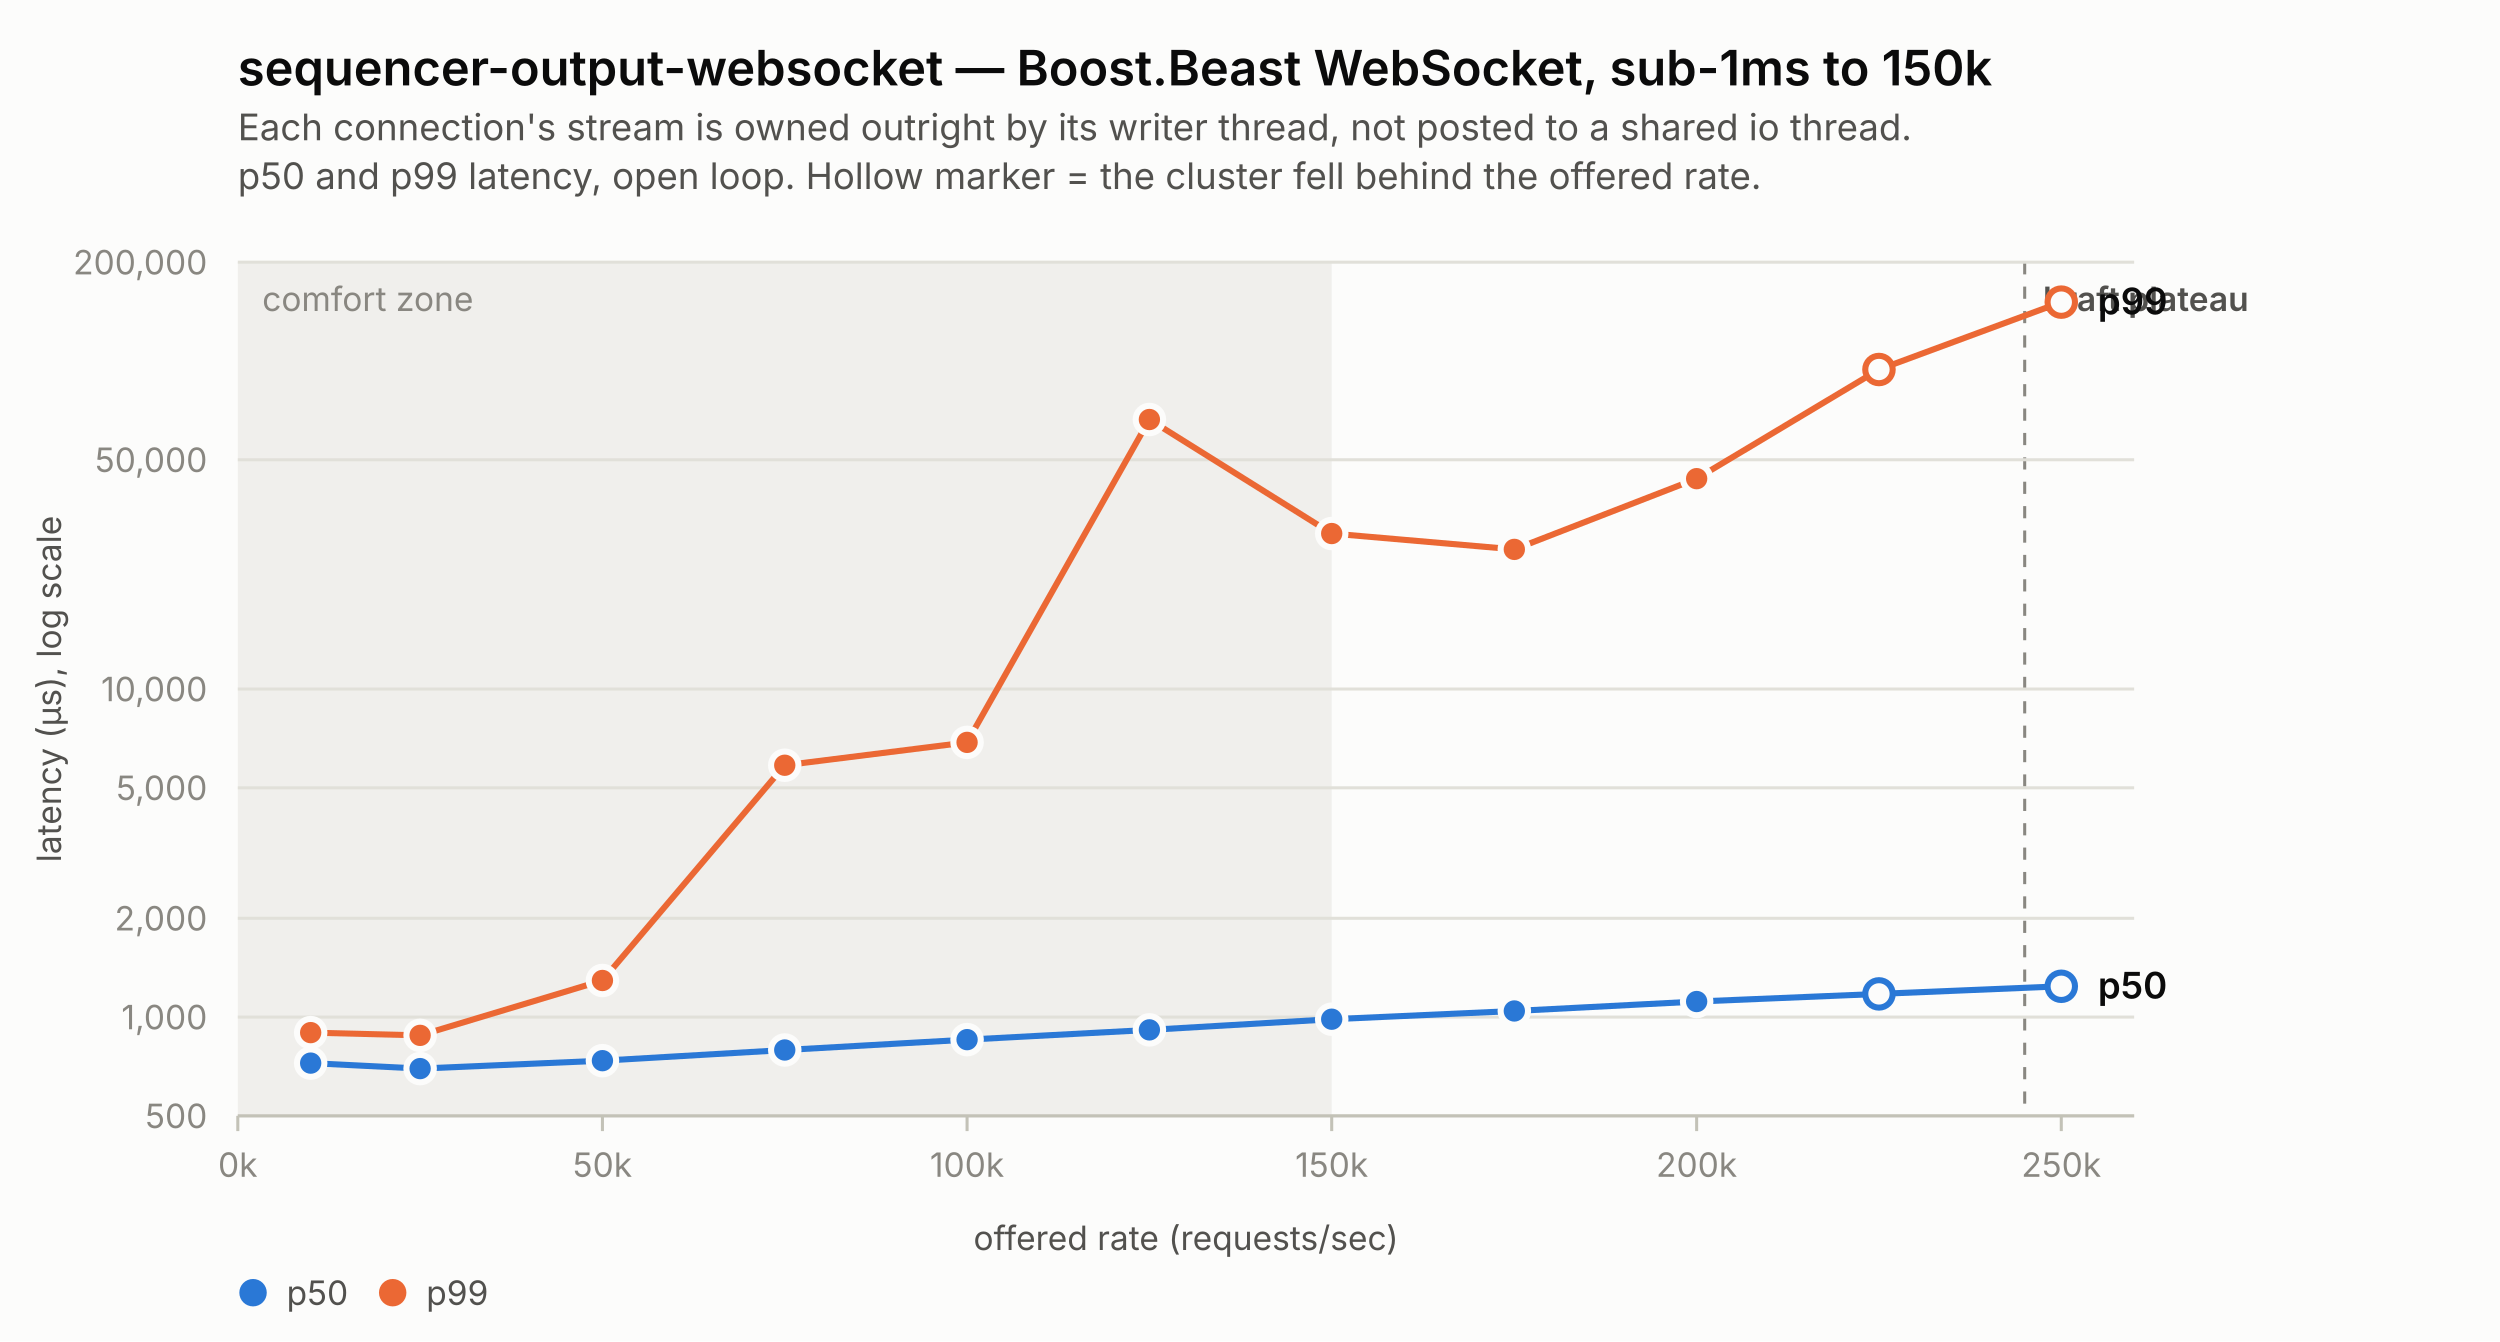
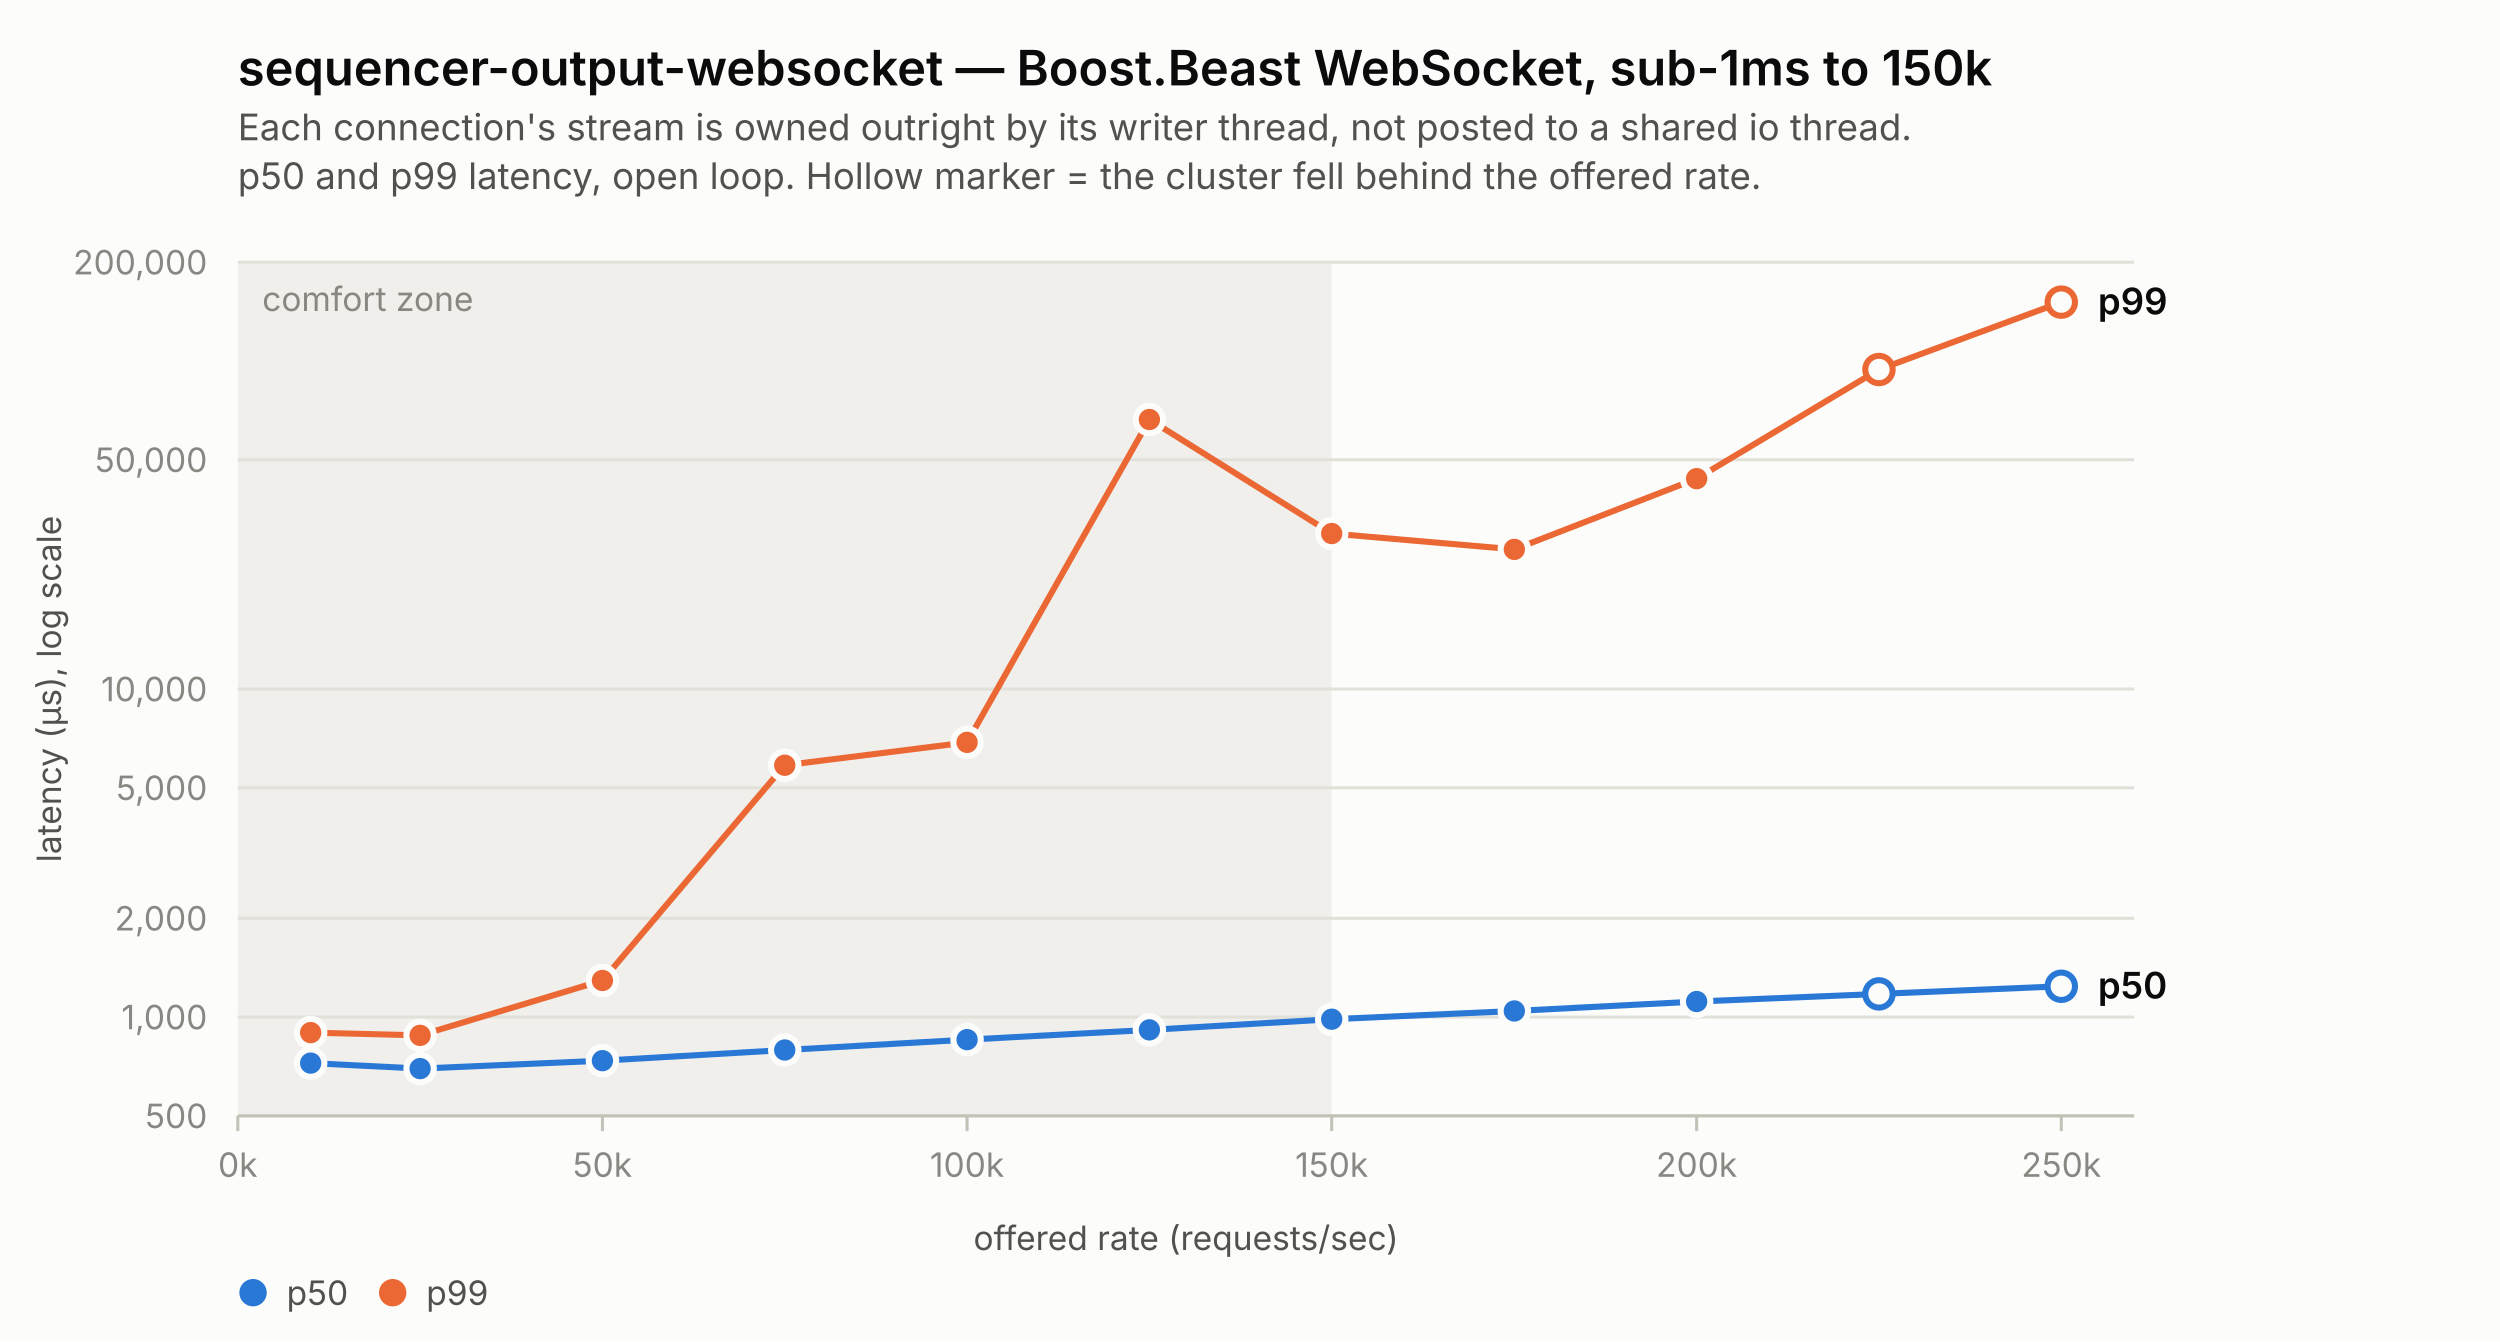
<svg xmlns="http://www.w3.org/2000/svg" width="820" height="440" viewBox="0 0 820 440" font-family="system-ui,-apple-system,&quot;Segoe UI&quot;,sans-serif" role="img" aria-label="sequencer-output-websocket — Boost.Beast WebSocket, sub-1ms to 150k">
  <rect width="820" height="440" fill="#fcfcfb" />
  <text x="78" y="28" font-size="16" font-weight="600" fill="#0b0b0b">sequencer-output-websocket — Boost.Beast WebSocket, sub-1ms to 150k</text>
  <text x="78" y="46" font-size="12" fill="#52514e">Each connection's stream is owned outright by its writer thread, not posted to a shared io thread.</text>
  <text x="78" y="62" font-size="12" fill="#52514e">p50 and p99 latency, open loop. Hollow marker = the cluster fell behind the offered rate.</text>
  <rect x="78" y="86" width="358.8" height="280" fill="#f0efec" />
  <text x="86" y="102" font-size="11" fill="#898781">comfort zone</text>
-   <line x1="664.1" y1="86" x2="664.1" y2="366" stroke="#898781" stroke-width="1" stroke-dasharray="4 4" />
-   <text x="670.1" y="102" font-size="11" font-weight="600" fill="#52514e">braft plateau</text>
  <line x1="78" y1="366.0" x2="700" y2="366.0" stroke="#e1e0d9" stroke-width="1" />
  <text x="68" y="370.0" font-size="11" fill="#898781" text-anchor="end">500</text>
  <line x1="78" y1="333.6" x2="700" y2="333.6" stroke="#e1e0d9" stroke-width="1" />
  <text x="68" y="337.6" font-size="11" fill="#898781" text-anchor="end">1,000</text>
  <line x1="78" y1="301.2" x2="700" y2="301.2" stroke="#e1e0d9" stroke-width="1" />
  <text x="68" y="305.2" font-size="11" fill="#898781" text-anchor="end">2,000</text>
  <line x1="78" y1="258.4" x2="700" y2="258.4" stroke="#e1e0d9" stroke-width="1" />
  <text x="68" y="262.4" font-size="11" fill="#898781" text-anchor="end">5,000</text>
  <line x1="78" y1="226.0" x2="700" y2="226.0" stroke="#e1e0d9" stroke-width="1" />
  <text x="68" y="230.0" font-size="11" fill="#898781" text-anchor="end">10,000</text>
  <line x1="78" y1="150.8" x2="700" y2="150.8" stroke="#e1e0d9" stroke-width="1" />
  <text x="68" y="154.8" font-size="11" fill="#898781" text-anchor="end">50,000</text>
  <line x1="78" y1="86.0" x2="700" y2="86.0" stroke="#e1e0d9" stroke-width="1" />
  <text x="68" y="90.0" font-size="11" fill="#898781" text-anchor="end">200,000</text>
  <text x="20" y="226" font-size="11" fill="#52514e" text-anchor="middle" transform="rotate(-90 20 226)">latency (µs), log scale</text>
  <line x1="78" y1="366" x2="700" y2="366" stroke="#c3c2b7" stroke-width="1" />
  <line x1="78.0" y1="366" x2="78.0" y2="371" stroke="#c3c2b7" stroke-width="1" />
  <text x="78.0" y="386" font-size="11" fill="#898781" text-anchor="middle">0k</text>
  <line x1="197.6" y1="366" x2="197.6" y2="371" stroke="#c3c2b7" stroke-width="1" />
  <text x="197.6" y="386" font-size="11" fill="#898781" text-anchor="middle">50k</text>
  <line x1="317.2" y1="366" x2="317.2" y2="371" stroke="#c3c2b7" stroke-width="1" />
  <text x="317.2" y="386" font-size="11" fill="#898781" text-anchor="middle">100k</text>
  <line x1="436.8" y1="366" x2="436.8" y2="371" stroke="#c3c2b7" stroke-width="1" />
  <text x="436.8" y="386" font-size="11" fill="#898781" text-anchor="middle">150k</text>
  <line x1="556.5" y1="366" x2="556.5" y2="371" stroke="#c3c2b7" stroke-width="1" />
  <text x="556.5" y="386" font-size="11" fill="#898781" text-anchor="middle">200k</text>
  <line x1="676.1" y1="366" x2="676.1" y2="371" stroke="#c3c2b7" stroke-width="1" />
  <text x="676.1" y="386" font-size="11" fill="#898781" text-anchor="middle">250k</text>
  <text x="389" y="410" font-size="11" fill="#52514e" text-anchor="middle">offered rate (requests/sec)</text>
  <defs>
    <clipPath id="plot">
      <rect x="72" y="80" width="634" height="292" />
    </clipPath>
  </defs>
  <g clip-path="url(#plot)">
    <path d="M101.9,338.7 L137.8,339.6 L197.6,321.6 L257.4,251.0 L317.2,243.5 L377.0,137.6 L436.8,175.0 L496.7,180.2 L556.5,157.0 L616.3,121.2 L676.1,99.1" fill="none" stroke="#eb6834" stroke-width="2" stroke-linejoin="round" stroke-linecap="round" />
    <circle cx="101.9" cy="338.7" r="4.5" fill="#eb6834" stroke="#fcfcfb" stroke-width="2" />
    <circle cx="137.8" cy="339.6" r="4.5" fill="#eb6834" stroke="#fcfcfb" stroke-width="2" />
    <circle cx="197.6" cy="321.6" r="4.5" fill="#eb6834" stroke="#fcfcfb" stroke-width="2" />
    <circle cx="257.4" cy="251.0" r="4.5" fill="#eb6834" stroke="#fcfcfb" stroke-width="2" />
    <circle cx="317.2" cy="243.5" r="4.5" fill="#eb6834" stroke="#fcfcfb" stroke-width="2" />
    <circle cx="377.0" cy="137.6" r="4.5" fill="#eb6834" stroke="#fcfcfb" stroke-width="2" />
    <circle cx="436.8" cy="175.0" r="4.5" fill="#eb6834" stroke="#fcfcfb" stroke-width="2" />
    <circle cx="496.7" cy="180.2" r="4.5" fill="#eb6834" stroke="#fcfcfb" stroke-width="2" />
    <circle cx="556.5" cy="157.0" r="4.5" fill="#eb6834" stroke="#fcfcfb" stroke-width="2" />
    <circle cx="616.3" cy="121.2" r="4.5" fill="#fcfcfb" stroke="#eb6834" stroke-width="2" />
    <circle cx="676.1" cy="99.1" r="4.5" fill="#fcfcfb" stroke="#eb6834" stroke-width="2" />
    <path d="M101.9,348.7 L137.8,350.5 L197.6,347.9 L257.4,344.4 L317.2,341.0 L377.0,337.8 L436.8,334.3 L496.7,331.6 L556.5,328.5 L616.3,326.0 L676.1,323.5" fill="none" stroke="#2a78d6" stroke-width="2" stroke-linejoin="round" stroke-linecap="round" />
    <circle cx="101.9" cy="348.7" r="4.5" fill="#2a78d6" stroke="#fcfcfb" stroke-width="2" />
    <circle cx="137.8" cy="350.5" r="4.5" fill="#2a78d6" stroke="#fcfcfb" stroke-width="2" />
    <circle cx="197.6" cy="347.9" r="4.5" fill="#2a78d6" stroke="#fcfcfb" stroke-width="2" />
    <circle cx="257.4" cy="344.4" r="4.5" fill="#2a78d6" stroke="#fcfcfb" stroke-width="2" />
    <circle cx="317.2" cy="341.0" r="4.5" fill="#2a78d6" stroke="#fcfcfb" stroke-width="2" />
    <circle cx="377.0" cy="337.8" r="4.5" fill="#2a78d6" stroke="#fcfcfb" stroke-width="2" />
    <circle cx="436.8" cy="334.3" r="4.5" fill="#2a78d6" stroke="#fcfcfb" stroke-width="2" />
    <circle cx="496.7" cy="331.6" r="4.5" fill="#2a78d6" stroke="#fcfcfb" stroke-width="2" />
    <circle cx="556.5" cy="328.5" r="4.5" fill="#2a78d6" stroke="#fcfcfb" stroke-width="2" />
    <circle cx="616.3" cy="326.0" r="4.5" fill="#fcfcfb" stroke="#2a78d6" stroke-width="2" />
    <circle cx="676.1" cy="323.5" r="4.5" fill="#fcfcfb" stroke="#2a78d6" stroke-width="2" />
  </g>
  <text x="688.1" y="103.1" font-size="12" font-weight="600" fill="#0b0b0b">p99</text>
  <text x="688.1" y="327.5" font-size="12" font-weight="600" fill="#0b0b0b">p50</text>
  <circle cx="83" cy="424" r="4.5" fill="#2a78d6" />
  <text x="94" y="428" font-size="11" fill="#52514e">p50</text>
  <circle cx="128.8" cy="424" r="4.5" fill="#eb6834" />
  <text x="139.8" y="428" font-size="11" fill="#52514e">p99</text>
</svg>
